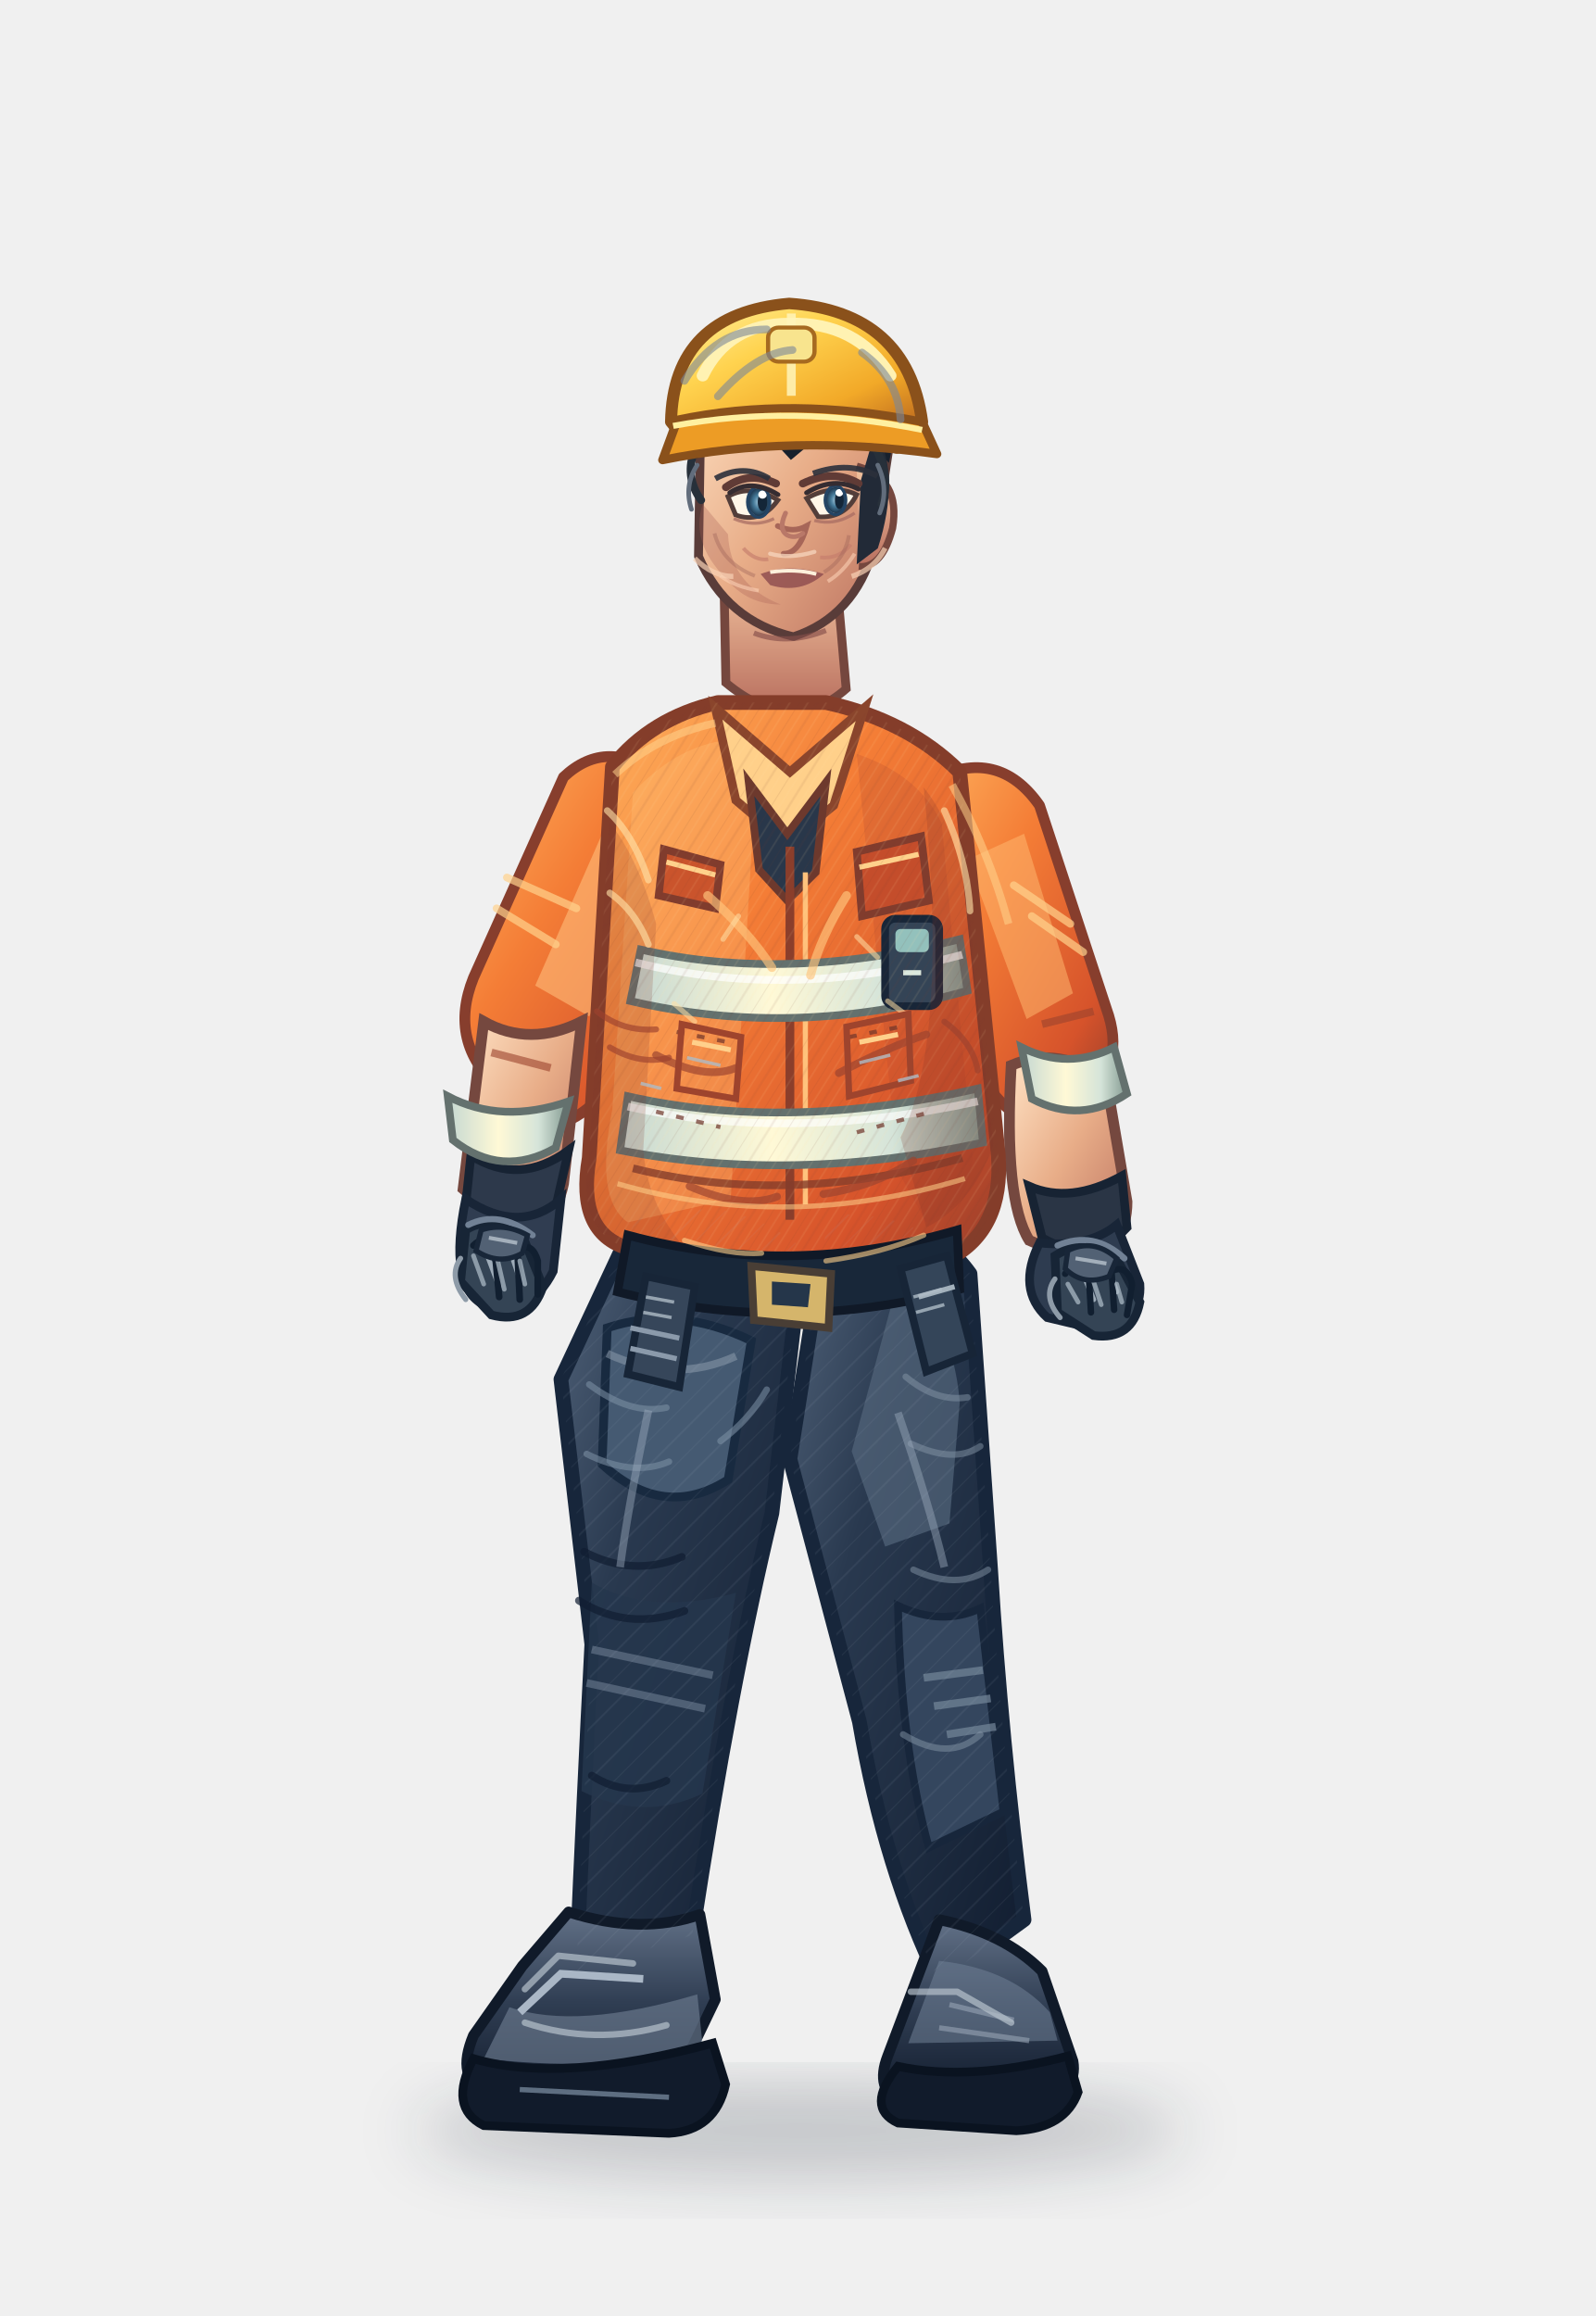
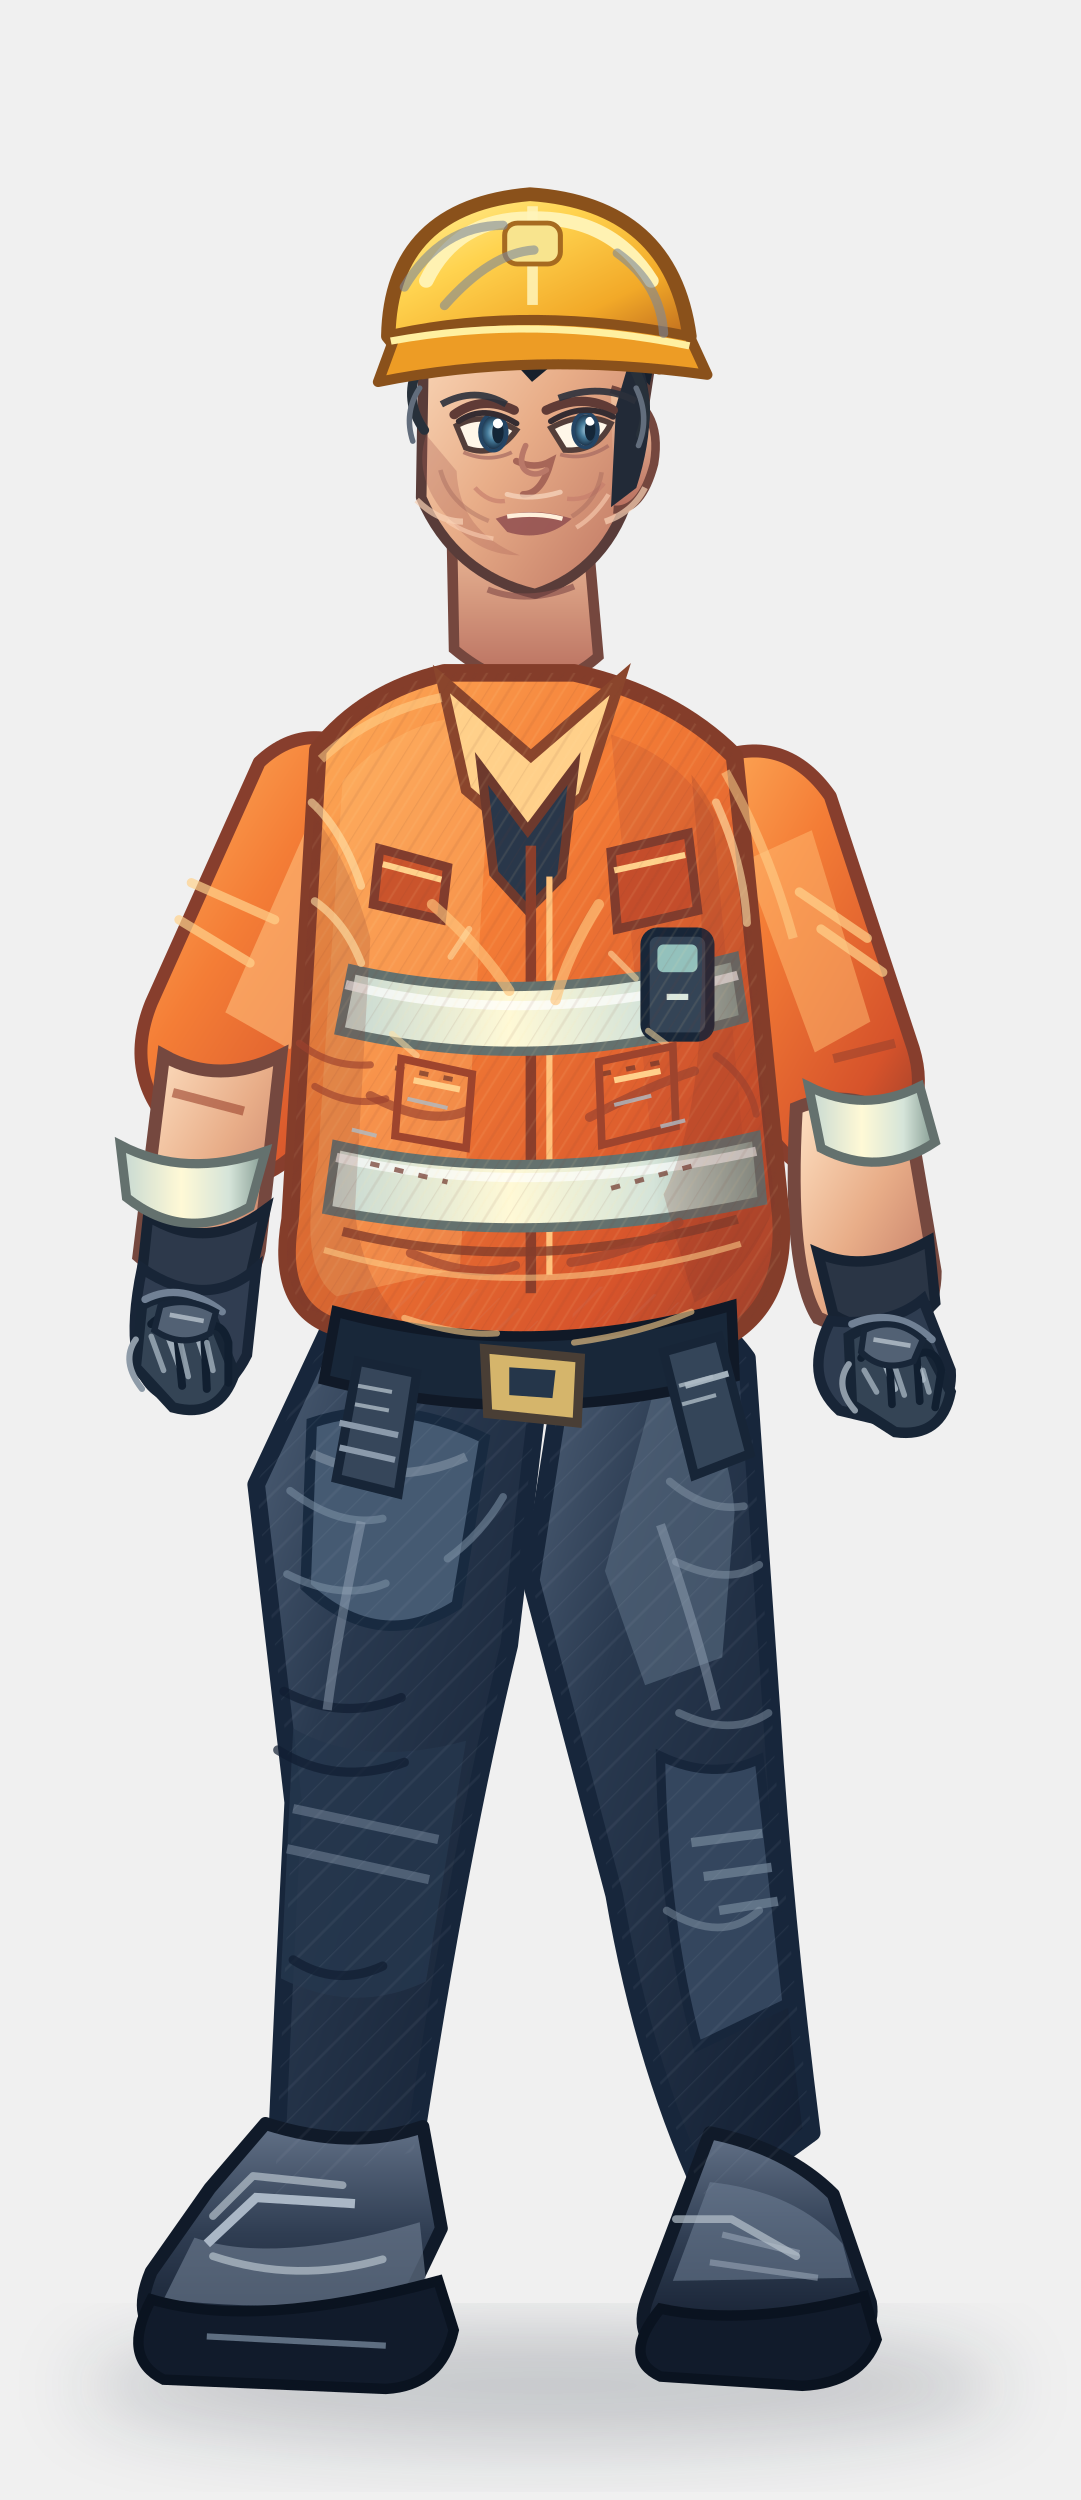
- <svg xmlns="http://www.w3.org/2000/svg" style="shape-rendering:geometricPrecision" viewBox="0 0 620 900" role="img" aria-labelledby="title desc">
+ <svg xmlns="http://www.w3.org/2000/svg" style="shape-rendering:geometricPrecision" viewBox="135 55 350 810" role="img" aria-labelledby="title desc">
  <defs>
    <linearGradient id="skin" x1="0" y1="0" x2="1" y2="1">
      <stop stop-color="#ffe2c4" />
      <stop offset=".48" stop-color="#e8ad88" />
      <stop offset="1" stop-color="#b96f5e" />
    </linearGradient>
    <linearGradient id="skinShadow" x1="0" y1="0" x2="0" y2="1">
      <stop stop-color="#f3c5a0" />
      <stop offset="1" stop-color="#b86e5e" />
    </linearGradient>
    <linearGradient id="helmet" x1="0" y1="0" x2=".85" y2="1">
      <stop stop-color="#fff3a3" />
      <stop offset=".36" stop-color="#ffd34f" />
      <stop offset=".72" stop-color="#f2a928" />
      <stop offset="1" stop-color="#b9651d" />
    </linearGradient>
    <linearGradient id="orange" x1="0" y1="0" x2="1" y2="1">
      <stop stop-color="#ffb35f" />
      <stop offset=".38" stop-color="#f47d36" />
      <stop offset=".78" stop-color="#d6532b" />
      <stop offset="1" stop-color="#8f3b2b" />
    </linearGradient>
    <linearGradient id="orangeLight" x1="0" y1="0" x2="0" y2="1">
      <stop stop-color="#ffd18a" />
      <stop offset="1" stop-color="#e56a30" />
    </linearGradient>
    <linearGradient id="navy" x1="0" y1="0" x2="1" y2="1">
      <stop stop-color="#53657c" />
      <stop offset=".35" stop-color="#29394f" />
      <stop offset="1" stop-color="#111d30" />
    </linearGradient>
    <linearGradient id="boot" x1="0" y1="0" x2="0" y2="1">
      <stop stop-color="#627187" />
      <stop offset=".48" stop-color="#303e53" />
      <stop offset="1" stop-color="#111b2c" />
    </linearGradient>
    <linearGradient id="reflect" x1="0" y1="0" x2="1" y2="0">
      <stop stop-color="#c5d8d2" />
      <stop offset=".42" stop-color="#fff9d6" />
      <stop offset=".75" stop-color="#d5e4d9" />
      <stop offset="1" stop-color="#829990" />
    </linearGradient>
    <radialGradient id="iris">
      <stop stop-color="#9fc5d9" />
      <stop offset=".48" stop-color="#467b9a" />
      <stop offset="1" stop-color="#1c354d" />
    </radialGradient>
    <filter id="shadow" x="-30%" y="-20%" width="160%" height="160%">
      <feGaussianBlur stdDeviation="12" />
    </filter>
    <filter id="soft" x="-20%" y="-20%" width="140%" height="140%">
      <feGaussianBlur stdDeviation="2" />
    </filter>
    <clipPath id="jacketClip">
      <path d="M238 298 Q253 279 279 273 L321 273 Q353 280 373 300 L388 449 Q390 478 369 489 Q308 506 244 485 Q224 479 229 450Z" />
    </clipPath>
    <pattern id="jacketWeave" width="12" height="12" patternUnits="userSpaceOnUse" patternTransform="rotate(32)">
      <path d="M0 0 V12 M6 0 V12" stroke="#743b2d" stroke-width=".8" opacity=".18" />
      <path d="M3 0 V12 M9 0 V12" stroke="#ffe0a6" stroke-width=".65" opacity=".19" />
    </pattern>
    <pattern id="trouserWeave" width="14" height="14" patternUnits="userSpaceOnUse" patternTransform="rotate(45)">
      <path d="M0 0 V14 M7 0 V14" stroke="#aab8c5" stroke-width=".8" opacity=".18" />
    </pattern>
    <clipPath id="workerPantsClip">
      <path d="M322 472 Q359 470 377 495 L385 610 Q389 675 398 746 L365 770 Q344 727 334 669 L307 567Z" />
      <path d="M247 474 Q281 461 312 485 L300 588 Q284 654 269 752 L224 766 Q227 696 230 639 L218 536Z" />
    </clipPath>
  </defs>
  <ellipse cx="311" cy="828" rx="150" ry="19" fill="#172333" opacity=".2" filter="url(#shadow)" />
  <path d="M322 472 Q359 470 377 495 L385 610 Q389 675 398 746 L365 770 Q344 727 334 669 L307 567Z" fill="url(#navy)" stroke="#17263b" stroke-width="5.7" stroke-linejoin="round" />
  <path d="M347 505 Q370 508 373 545 L369 592 L344 601 L331 564Z" fill="#52657a" opacity=".7" />
  <path d="M349 624 Q366 632 381 625 L390 704 L361 718 Q350 678 349 624Z" fill="#34465e" stroke="#17263b" stroke-width="3" />
  <path d="M359 652 L382 649 M363 663 L385 660 M368 674 L387 671" stroke="#75879a" stroke-width="3" opacity=".7" />
  <path d="M365 746 Q390 751 405 766 L417 801 Q419 813 404 817 L350 817 Q340 812 345 799Z" fill="url(#boot)" stroke="#101a29" stroke-width="4.2" stroke-linejoin="round" />
  <path d="M365 762 Q393 765 408 782 L411 793 L353 794Z" fill="#708096" opacity=".55" />
  <path d="M349 803 Q377 809 415 799 L419 813 Q414 827 395 828 L349 825 Q336 819 349 803Z" fill="#111b2b" stroke="#0a1320" stroke-width="3.4" />
  <path d="M369 779 L394 785 M365 788 L400 793" stroke="#9daaba" stroke-width="2" opacity=".55" />
  <path d="M247 474 Q281 461 312 485 L300 588 Q284 654 269 752 L224 766 Q227 696 230 639 L218 536Z" fill="url(#navy)" stroke="#17263b" stroke-width="5.7" stroke-linejoin="round" />
  <path d="M236 516 Q263 507 292 521 L283 575 Q258 591 234 569Z" fill="#455a72" stroke="#182a40" stroke-width="3.4" />
  <path d="M236 526 Q262 538 286 527" fill="none" stroke="#91a0b0" stroke-width="3" opacity=".5" />
  <path d="M230 615 Q253 628 286 619 L273 697 Q250 708 226 696Z" fill="#25364c" opacity=".85" />
  <path d="M230 641 L277 651 M228 654 L274 664" stroke="#738398" stroke-width="3" opacity=".55" />
  <path d="M221 743 Q249 752 272 744 L278 777 L266 802 Q261 814 245 816 L189 812 Q177 808 184 791 L203 764Z" fill="url(#boot)" stroke="#101a29" stroke-width="4.2" stroke-linejoin="round" />
  <path d="M198 780 Q224 789 271 775 L273 794 Q242 806 188 800Z" fill="#718095" opacity=".6" />
  <path d="M184 800 Q218 810 277 794 L282 810 Q278 828 260 829 L188 826 Q174 819 184 800Z" fill="#111b2b" stroke="#0a1320" stroke-width="3.4" />
  <path d="M202 782 L218 767 L250 769" fill="none" stroke="#aab7c6" stroke-width="3" />
  <path d="M202 812 L260 815" stroke="#5e6e81" stroke-width="2" />
  <path d="M362 303 Q388 290 404 313 L430 392 Q438 414 421 426 L401 437 Q382 427 378 407 L354 347Z" fill="url(#orange)" stroke="#873e2d" stroke-width="4.2" stroke-linejoin="round" />
  <path d="M398 324 L417 386 L399 396 L376 334Z" fill="#ffb96f" opacity=".52" />
  <path d="M393 414 Q412 406 430 420 L438 467 Q438 485 421 491 L400 482 Q390 466 393 414Z" fill="url(#skin)" stroke="#75483f" stroke-width="4.2" />
  <path d="M400 461 Q416 468 436 457 L438 477 Q424 492 405 481Z" fill="#2a3545" stroke="#172333" stroke-width="3.4" />
  <path d="M404 483 Q423 485 434 476 L443 499 Q444 513 428 517 L407 512 Q395 501 404 483Z" fill="#2e3c50" stroke="#182537" stroke-width="3.4" />
  <path d="M257 302 Q236 286 219 302 L184 380 Q174 405 194 423 L217 437 Q237 430 243 406 L275 348Z" fill="url(#orange)" stroke="#873e2d" stroke-width="4.2" stroke-linejoin="round" />
  <path d="M238 315 L208 383 L229 395 L259 335Z" fill="#ffbc79" opacity=".6" />
  <path d="M188 397 Q206 407 226 397 L219 460 Q215 479 199 478 L180 462Z" fill="url(#skin)" stroke="#75483f" stroke-width="4.2" />
  <path d="M183 449 Q202 461 221 447 L216 469 Q198 485 181 468Z" fill="#2d394b" stroke="#172333" stroke-width="3.4" />
  <path d="M181 466 Q202 480 218 466 L215 494 Q206 512 188 507 Q174 500 181 466Z" fill="#303d51" stroke="#182537" stroke-width="3.4" />
  <path d="M187 483 L202 489 M184 491 L199 497" stroke="#92a0ae" stroke-width="2" opacity=".7" />
  <g transform="translate(310 185) scale(.82 .78) translate(-310 -185)">
    <path d="M275 233 L328 231 L333 291 Q307 315 276 288Z" fill="url(#skinShadow)" stroke="#75473e" stroke-width="4.2" />
    <path d="M264 160 Q275 127 308 129 Q346 131 354 166 L346 221 Q337 255 308 265 Q276 257 263 225Z" fill="url(#skin)" stroke="#593c39" stroke-width="4.2" stroke-linejoin="round" />
    <path d="M265 199 Q259 218 276 236 Q286 249 302 249 Q278 239 277 214Z" fill="#a85f55" opacity=".3" />
    <path d="M338 180 Q359 186 355 211 Q350 231 339 230" fill="url(#skinShadow)" stroke="#75473e" stroke-width="3.4" />
    <path d="M262 174 Q249 145 270 132 Q287 112 317 122 Q348 118 357 149 L352 174 Q338 159 323 160 L307 174 L293 158 Q279 170 262 174Z" fill="#28303c" stroke="#17202c" stroke-width="4.2" />
    <path d="M266 154 Q283 123 311 128 Q292 141 282 158Z" fill="#566173" opacity=".65" />
    <path d="M347 162 Q359 185 348 221 L338 229 L340 187Z" fill="#222a37" />
    <g transform="translate(307 197) scale(.91 .92) translate(-307 -197)">
      <path d="M273 190 Q285 181 299 188" fill="none" stroke="#603b36" stroke-width="4.2" stroke-linecap="round" />
      <path d="M313 188 Q329 180 342 188" fill="none" stroke="#603b36" stroke-width="4.2" stroke-linecap="round" />
      <path d="M274 195 Q286 188 300 197 Q291 210 278 205Z" fill="#fff7e9" stroke="#533e3a" stroke-width="2.5" />
      <path d="M315 196 Q329 188 341 194 Q335 207 321 206Z" fill="#fff7e9" stroke="#533e3a" stroke-width="2.5" />
      <ellipse cx="290" cy="198" rx="5.5" ry="7.5" fill="url(#iris)" />
      <ellipse cx="330" cy="197" rx="5" ry="7" fill="url(#iris)" />
      <ellipse cx="292" cy="198" rx="2.5" ry="5" fill="#142638" />
      <ellipse cx="332" cy="197" rx="2.3" ry="4.8" fill="#142638" />
      <circle cx="292" cy="194" r="2.2" fill="#fff" />
      <circle cx="332" cy="193" r="2" fill="#fff" />
      <path d="M300 211 Q308 215 315 211 Q311 226 303 226" fill="none" stroke="#a76658" stroke-width="3" stroke-linecap="round" />
      <path d="M291 237 Q306 231 324 237 Q312 248 296 243Z" fill="#914f50" opacity=".85" />
      <path d="M296 236 Q309 234 320 237" fill="none" stroke="#fff0db" stroke-width="2" />
      <path d="M282 223 Q288 230 295 229 M322 228 Q332 229 338 221" fill="none" stroke="#c57c6b" stroke-width="2" opacity=".65" />
      <g>
        <ellipse cx="290" cy="198" rx="5.8" ry="8.3" fill="none" stroke="#244565" stroke-width="1.6" />
        <ellipse cx="330" cy="197" rx="5.4" ry="7.8" fill="none" stroke="#244565" stroke-width="1.6" />
        <path d="M275 193 Q286 185 300 194 M315 193 Q329 184 342 191" fill="none" stroke="#352c31" stroke-width="2.6" stroke-linecap="round" />
        <path d="M277 207 Q288 212 298 207 M319 208 Q330 211 340 204" fill="none" stroke="#a66b61" stroke-width="1.7" opacity=".72" />
        <path d="M304 204 Q300 213 305 216 Q309 218 313 215" fill="none" stroke="#b97868" stroke-width="2.5" stroke-linecap="round" />
        <path d="M296 226 Q306 229 319 225" fill="none" stroke="#f7d6bd" stroke-width="2.2" stroke-linecap="round" opacity=".75" />
        <path d="M267 215 Q271 231 288 238 M337 216 Q335 229 324 236" fill="none" stroke="#9c6057" stroke-width="2" opacity=".38" />
        <path d="M270 238 Q278 244 290 246 M326 241 Q334 236 340 226" fill="none" stroke="#ffd6ba" stroke-width="2" opacity=".55" />
        <path d="M257 169 Q251 184 260 197 M351 169 Q359 185 354 199" fill="none" stroke="#27303a" stroke-width="4.2" stroke-linecap="round" />
        <path d="M258 178 Q251 189 255 202 M352 178 Q358 191 353 204" fill="none" stroke="#626d7c" stroke-width="2.4" stroke-linecap="round" />
      </g>
      <path d="M270 120 Q306 104 344 120" fill="none" stroke="#d68a20" stroke-width="2.8" opacity=".8" />
      <path d="M270 125 Q307 110 344 125" fill="none" stroke="#fff1b2" stroke-width="2" opacity=".78" />
      <path d="M270 142 L278 139 M336 139 L345 143" stroke="#a65d1c" stroke-width="2.2" stroke-linecap="round" />
      <path d="M278 151 L282 157 M335 151 L331 157" stroke="#fff2ba" stroke-width="2" />
      <circle cx="259" cy="164" r="3.4" fill="#d78b28" stroke="#874d1c" stroke-width="1.5" />
      <circle cx="362" cy="164" r="3.4" fill="#d78b28" stroke="#874d1c" stroke-width="1.5" />
      <path d="M286 116 L293 114 M322 113 L328 115" stroke="#fff8cc" stroke-width="2.4" stroke-linecap="round" />
    </g>
    <path d="M250 158 Q251 104 306 99 Q362 103 369 158 L357 171 Q307 151 260 171Z" fill="url(#helmet)" stroke="#8a511b" stroke-width="5.7" stroke-linejoin="round" />
    <path d="M265 135 Q277 109 306 109 Q338 108 354 135" fill="none" stroke="#fff2b2" stroke-width="5.7" stroke-linecap="round" />
    <path d="M307 104 L307 145" stroke="#fff4ba" stroke-width="4.2" opacity=".85" />
    <path d="M253 157 Q307 145 369 158 L376 174 Q307 164 246 177Z" fill="#ed9c25" stroke="#8a511b" stroke-width="4.2" stroke-linejoin="round" />
    <path d="M251 160 Q308 149 369 162" fill="none" stroke="#fff0a0" stroke-width="3" />
    <rect x="296" y="111" width="22" height="17" rx="5" fill="#f8e48e" stroke="#a66a20" stroke-width="2" />
  </g>
  <path d="M238 298 Q253 279 279 273 L321 273 Q353 280 373 300 L388 449 Q390 478 369 489 Q308 506 244 485 Q224 479 229 450Z" fill="url(#orange)" stroke="#843d2a" stroke-width="5.7" stroke-linejoin="round" />
  <path d="M246 308 Q262 291 280 288 L294 299 L284 466 L244 475 Q231 466 238 431Z" fill="#ffbd72" opacity=".35" />
  <path d="M333 293 Q357 301 366 320 L378 449 Q377 469 360 475 L349 455Z" fill="#a83f2d" opacity=".2" />
  <path d="M278 275 L307 300 L336 275 L324 313 L306 328 L286 311Z" fill="#ffd08a" stroke="#8a452c" stroke-width="3.4" />
  <path d="M291 304 L306 324 L321 304 L317 339 L306 350 L295 338Z" fill="#29374a" stroke="#6d392d" stroke-width="3" />
  <path d="M307 329 L307 474" stroke="#8b3e2b" stroke-width="3.4" />
  <path d="M313 339 L313 468" stroke="#ffc17b" stroke-width="2" />
  <path d="M249 369 Q306 382 373 365 L376 385 Q309 404 245 389Z" fill="url(#reflect)" stroke="#64716e" stroke-width="3" />
  <path d="M247 374 Q307 389 374 371" fill="none" stroke="#fff" stroke-width="3" opacity=".7" />
  <path d="M244 426 Q306 440 380 423 L382 444 Q308 460 241 447Z" fill="url(#reflect)" stroke="#64716e" stroke-width="3" />
  <path d="M244 430 Q306 444 380 428" fill="none" stroke="#fff" stroke-width="3" opacity=".65" />
  <path d="M258 330 L280 336 L278 353 L256 348Z" fill="#ca542c" stroke="#813c2d" stroke-width="3" />
  <path d="M333 331 L358 325 L361 350 L335 356Z" fill="#c44d2b" stroke="#813c2d" stroke-width="3" />
  <path d="M259 335 L278 340 M334 337 L357 332" stroke="#ffd18b" stroke-width="2" />
  <rect x="344" y="357" width="21" height="34" rx="4" fill="#344456" stroke="#182638" stroke-width="3" />
  <rect x="348" y="361" width="13" height="9" rx="2" fill="#93c1bc" />
  <path d="M351 378 L358 378" stroke="#dbe8de" stroke-width="2" />
  <path d="M246 454 Q306 469 374 450" fill="none" stroke="#843d2a" stroke-width="3" opacity=".8" />
  <rect x="220" y="270" width="190" height="240" fill="url(#jacketWeave)" clip-path="url(#jacketClip)" opacity=".48" />
  <rect x="210" y="470" width="220" height="310" fill="url(#trouserWeave)" clip-path="url(#workerPantsClip)" opacity=".42" />
  <g clip-path="url(#jacketClip)">
    <path d="M232 314 Q247 329 255 359 L250 447 Q252 470 268 487 L229 478 L224 429Z" fill="#7f332c" opacity=".19" />
    <path d="M359 306 Q376 327 378 371 L386 445 Q378 468 360 477 L350 442 Q369 404 359 306Z" fill="#7f3029" opacity=".2" />
    <path d="M275 348 Q291 362 300 376 M329 348 Q319 364 315 379" fill="none" stroke="#ffc57c" stroke-width="3.4" stroke-linecap="round" opacity=".65" />
    <path d="M255 410 Q274 420 286 415 M326 417 Q345 407 360 402 M268 461 Q289 470 302 465 M320 464 Q340 461 355 451" fill="none" stroke="#9b432f" stroke-width="3" stroke-linecap="round" opacity=".68" />
    <path d="M287 356 L281 365 M333 364 L341 372 M262 390 L270 397 M345 389 L353 395" stroke="#ffe0a6" stroke-width="2" stroke-linecap="round" opacity=".55" />
    <path d="M263 401 L283 405 M330 403 L350 399 M255 432 L280 438 M333 440 L362 432" stroke="#6f342a" stroke-width="1.6" stroke-dasharray="3 5" opacity=".7" />
    <path d="M240 460 Q306 479 375 458" fill="none" stroke="#ffd18a" stroke-width="2" opacity=".55" />
  </g>
  <path d="M266 148 Q278 128 298 128 M279 154 Q294 137 308 136 M335 137 Q349 147 350 163" fill="none" stroke="#7c8798" stroke-width="3" stroke-linecap="round" opacity=".6" />
  <path d="M278 186 Q289 180 299 186 M316 184 Q330 179 341 185" fill="none" stroke="#2b303b" stroke-width="2.2" opacity=".9" />
  <path d="M270 217 Q277 224 285 224 M331 224 Q340 221 344 213" fill="none" stroke="#f8d2b5" stroke-width="2" opacity=".7" />
  <path d="M293 246 Q306 251 321 245" fill="none" stroke="#854e49" stroke-width="2" opacity=".65" />
  <path d="M174 426 Q195 437 221 428 L216 446 Q195 458 176 443Z" fill="url(#reflect)" stroke="#64716e" stroke-width="3" />
  <path d="M397 407 Q415 416 433 407 L438 425 Q420 437 401 427Z" fill="url(#reflect)" stroke="#64716e" stroke-width="3" />
  <path d="M244 480 Q307 497 372 478 L373 501 Q306 519 240 502Z" fill="#182739" stroke="#101927" stroke-width="3.4" />
  <path d="M292 492 L323 495 L322 516 L293 513Z" fill="#d5b56b" stroke="#493e35" stroke-width="3" />
  <path d="M300 498 L315 499 L314 508 L300 507Z" fill="#25364a" />
  <path d="M251 496 L270 500 L264 539 L244 534Z" fill="#36465a" stroke="#172537" stroke-width="3" />
  <path d="M245 516 L264 520 M245 524 L263 528" stroke="#8b9aab" stroke-width="2" />
  <path d="M350 493 L368 488 L378 526 L360 533Z" fill="#344559" stroke="#172537" stroke-width="3" />
  <path d="M357 504 L371 500" stroke="#a3b1bc" stroke-width="2" />
  <path d="M265 398 L288 403 L286 427 L263 423Z M329 399 L353 394 L354 420 L330 426Z" fill="none" stroke="#9e442d" stroke-width="2.5" />
  <path d="M269 405 L284 408 M334 405 L349 402" stroke="#ffd08b" stroke-width="2" />
  <path d="M197 341 L224 353 M193 353 L216 367 M394 344 L416 359 M401 356 L421 370" stroke="#ffd18b" stroke-width="3" opacity=".7" stroke-linecap="round" />
  <path d="M191 409 L214 415 M405 398 L425 393" stroke="#9b432d" stroke-width="3" opacity=".6" />
  <path d="M181 478 Q190 472 203 480 L211 500 Q206 515 191 511 L179 498Z" fill="#344455" stroke="#172536" stroke-width="3.4" />
  <path d="M188 484 L194 500 M197 482 L202 497" stroke="#9eacb9" stroke-width="2" stroke-linecap="round" />
  <path d="M410 488 Q423 480 434 489 L443 506 Q440 521 425 519 L411 510Z" fill="#344455" stroke="#172536" stroke-width="3.4" />
  <path d="M419 490 L425 505 M429 488 L434 502" stroke="#9eacb9" stroke-width="2" stroke-linecap="round" />
  <g fill="none" stroke-linecap="round" stroke-linejoin="round">
    <path d="M236 315 Q246 324 252 342 M237 347 Q247 354 252 367 M367 315 Q376 335 377 354" stroke="#ffe0a6" stroke-width="2.6" opacity=".62" />
    <path d="M232 393 Q242 401 255 400 M237 407 Q249 414 260 411 M367 397 Q378 405 380 416" stroke="#9d422e" stroke-width="2.3" opacity=".66" />
    <path d="M266 482 Q284 488 296 487 M321 490 Q343 487 359 480" stroke="#ffd18b" stroke-width="2" opacity=".6" />
    <path d="M229 538 Q245 550 259 547 M228 565 Q246 574 260 568 M280 560 Q291 552 298 540" stroke="#7e91a6" stroke-width="2.5" opacity=".55" />
    <path d="M227 603 Q246 613 265 605 M225 622 Q244 634 266 626 M230 690 Q244 699 259 692" stroke="#101d31" stroke-width="3" opacity=".7" />
    <path d="M352 535 Q364 545 376 543 M354 561 Q371 569 381 562 M355 610 Q372 618 384 610 M351 674 Q369 685 381 674" stroke="#8798aa" stroke-width="2.5" opacity=".48" />
    <path d="M204 773 L217 760 L246 763 M204 786 Q231 795 259 787 M354 774 L372 774 L393 786" stroke="#b6c2cc" stroke-width="2.5" opacity=".7" />
  </g>
  <g fill="none" stroke="#aebbc6" stroke-width="1.3" opacity=".8">
    <path d="M251 504 l11 2 M250 510 l11 2 M355 504 l11 -3 M356 510 l11 -3" />
    <path d="M249 421 l8 2 M349 420 l8 -2 M267 411 l13 3 M334 413 l12 -3" />
  </g>
  <g fill="none" stroke-linecap="round" stroke-linejoin="round">
    <path d="M184 484 Q188 480 192 483 L194 504 M193 482 Q198 479 201 484 L202 505 M202 485 Q207 483 209 490 L209 503" stroke="#111f30" stroke-width="2.6" />
    <path d="M184 488 L188 499 M193 488 L196 501 M202 490 L204 499" stroke="#aab8c4" stroke-width="1.8" opacity=".75" />
    <path d="M414 495 Q418 489 423 493 L424 510 M423 491 Q429 487 432 494 L433 509 M432 494 Q438 491 440 499 L438 511" stroke="#111f30" stroke-width="2.5" />
    <path d="M415 499 L419 506 M425 498 L428 507 M434 499 L436 506" stroke="#aab8c4" stroke-width="1.8" opacity=".75" />
    <path d="M179 489 Q174 496 181 505 M410 497 Q405 504 412 512" stroke="#8e9ba8" stroke-width="2" />
    <path d="M182 476 Q194 470 207 480 M411 484 Q425 478 437 489" stroke="#718195" stroke-width="2.4" />
  </g>
  <path d="M187 478 Q196 475 205 480 L203 487 Q194 492 185 486Z" fill="#526174" stroke="#182638" stroke-width="2" />
  <path d="M415 486 Q425 481 434 489 L431 496 Q421 500 414 493Z" fill="#526174" stroke="#182638" stroke-width="2" />
  <path d="M190 481 L201 483 M418 489 L430 491" stroke="#c6d0d8" stroke-width="1.5" opacity=".7" />
  <path d="M239 301 Q255 286 278 281 M370 305 Q384 330 392 359" fill="none" stroke="#ffd18b" stroke-width="3" opacity=".55" />
  <path d="M252 548 Q244 586 241 609 M349 549 Q361 584 367 609" fill="none" stroke="#9baabc" stroke-width="3" opacity=".45" />
</svg>
